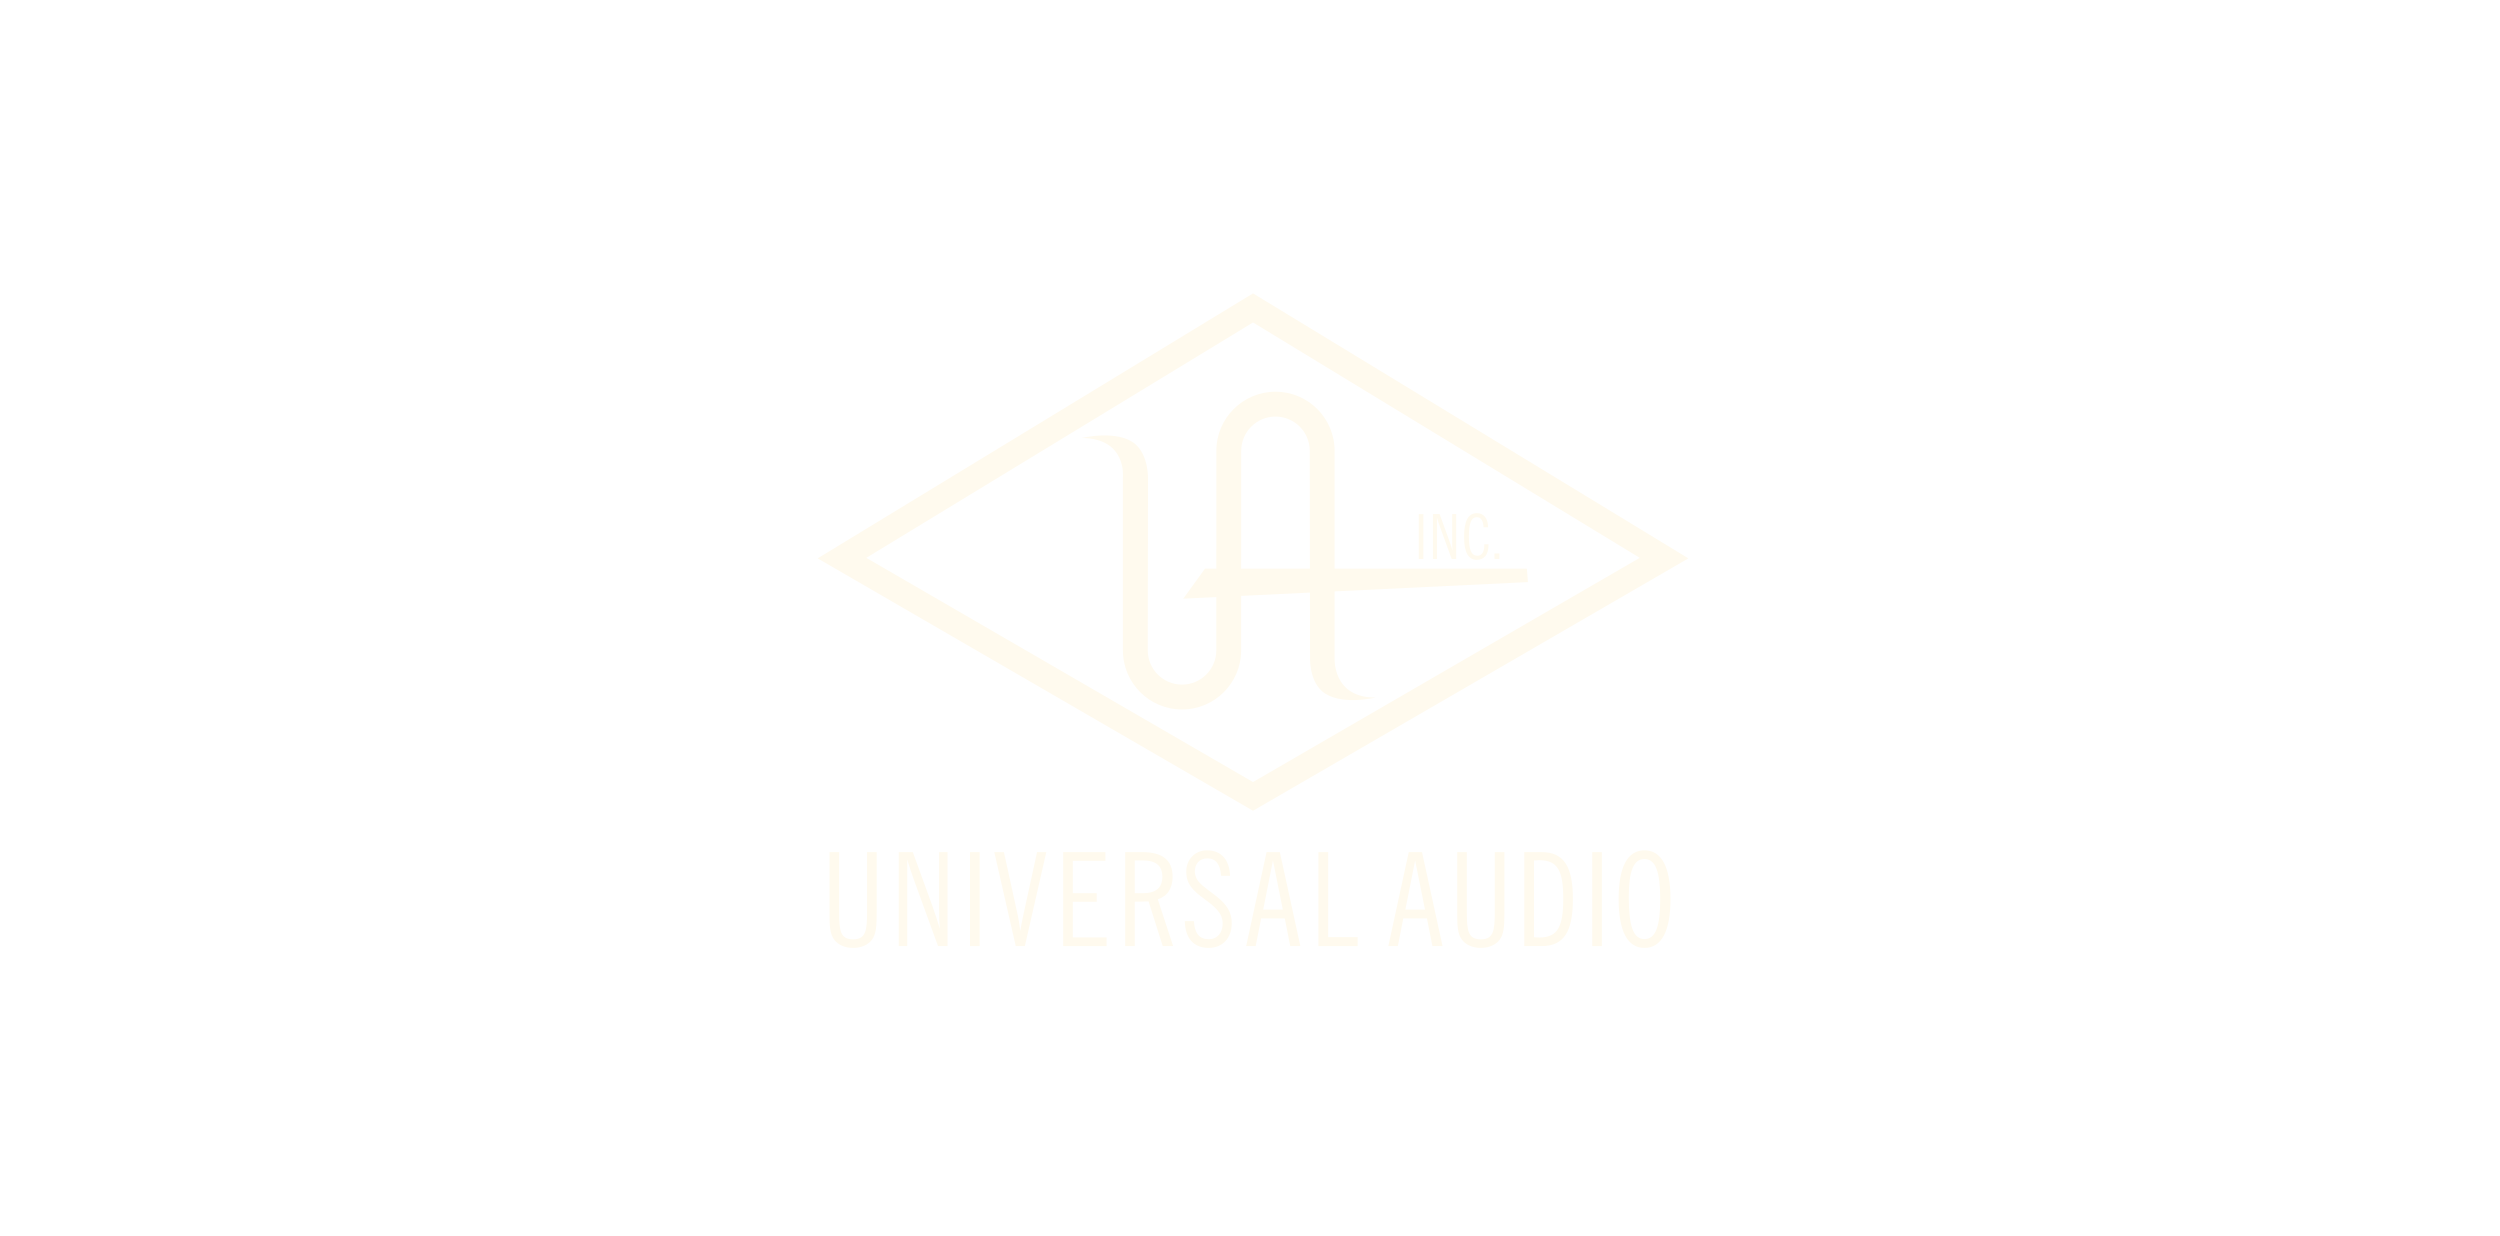
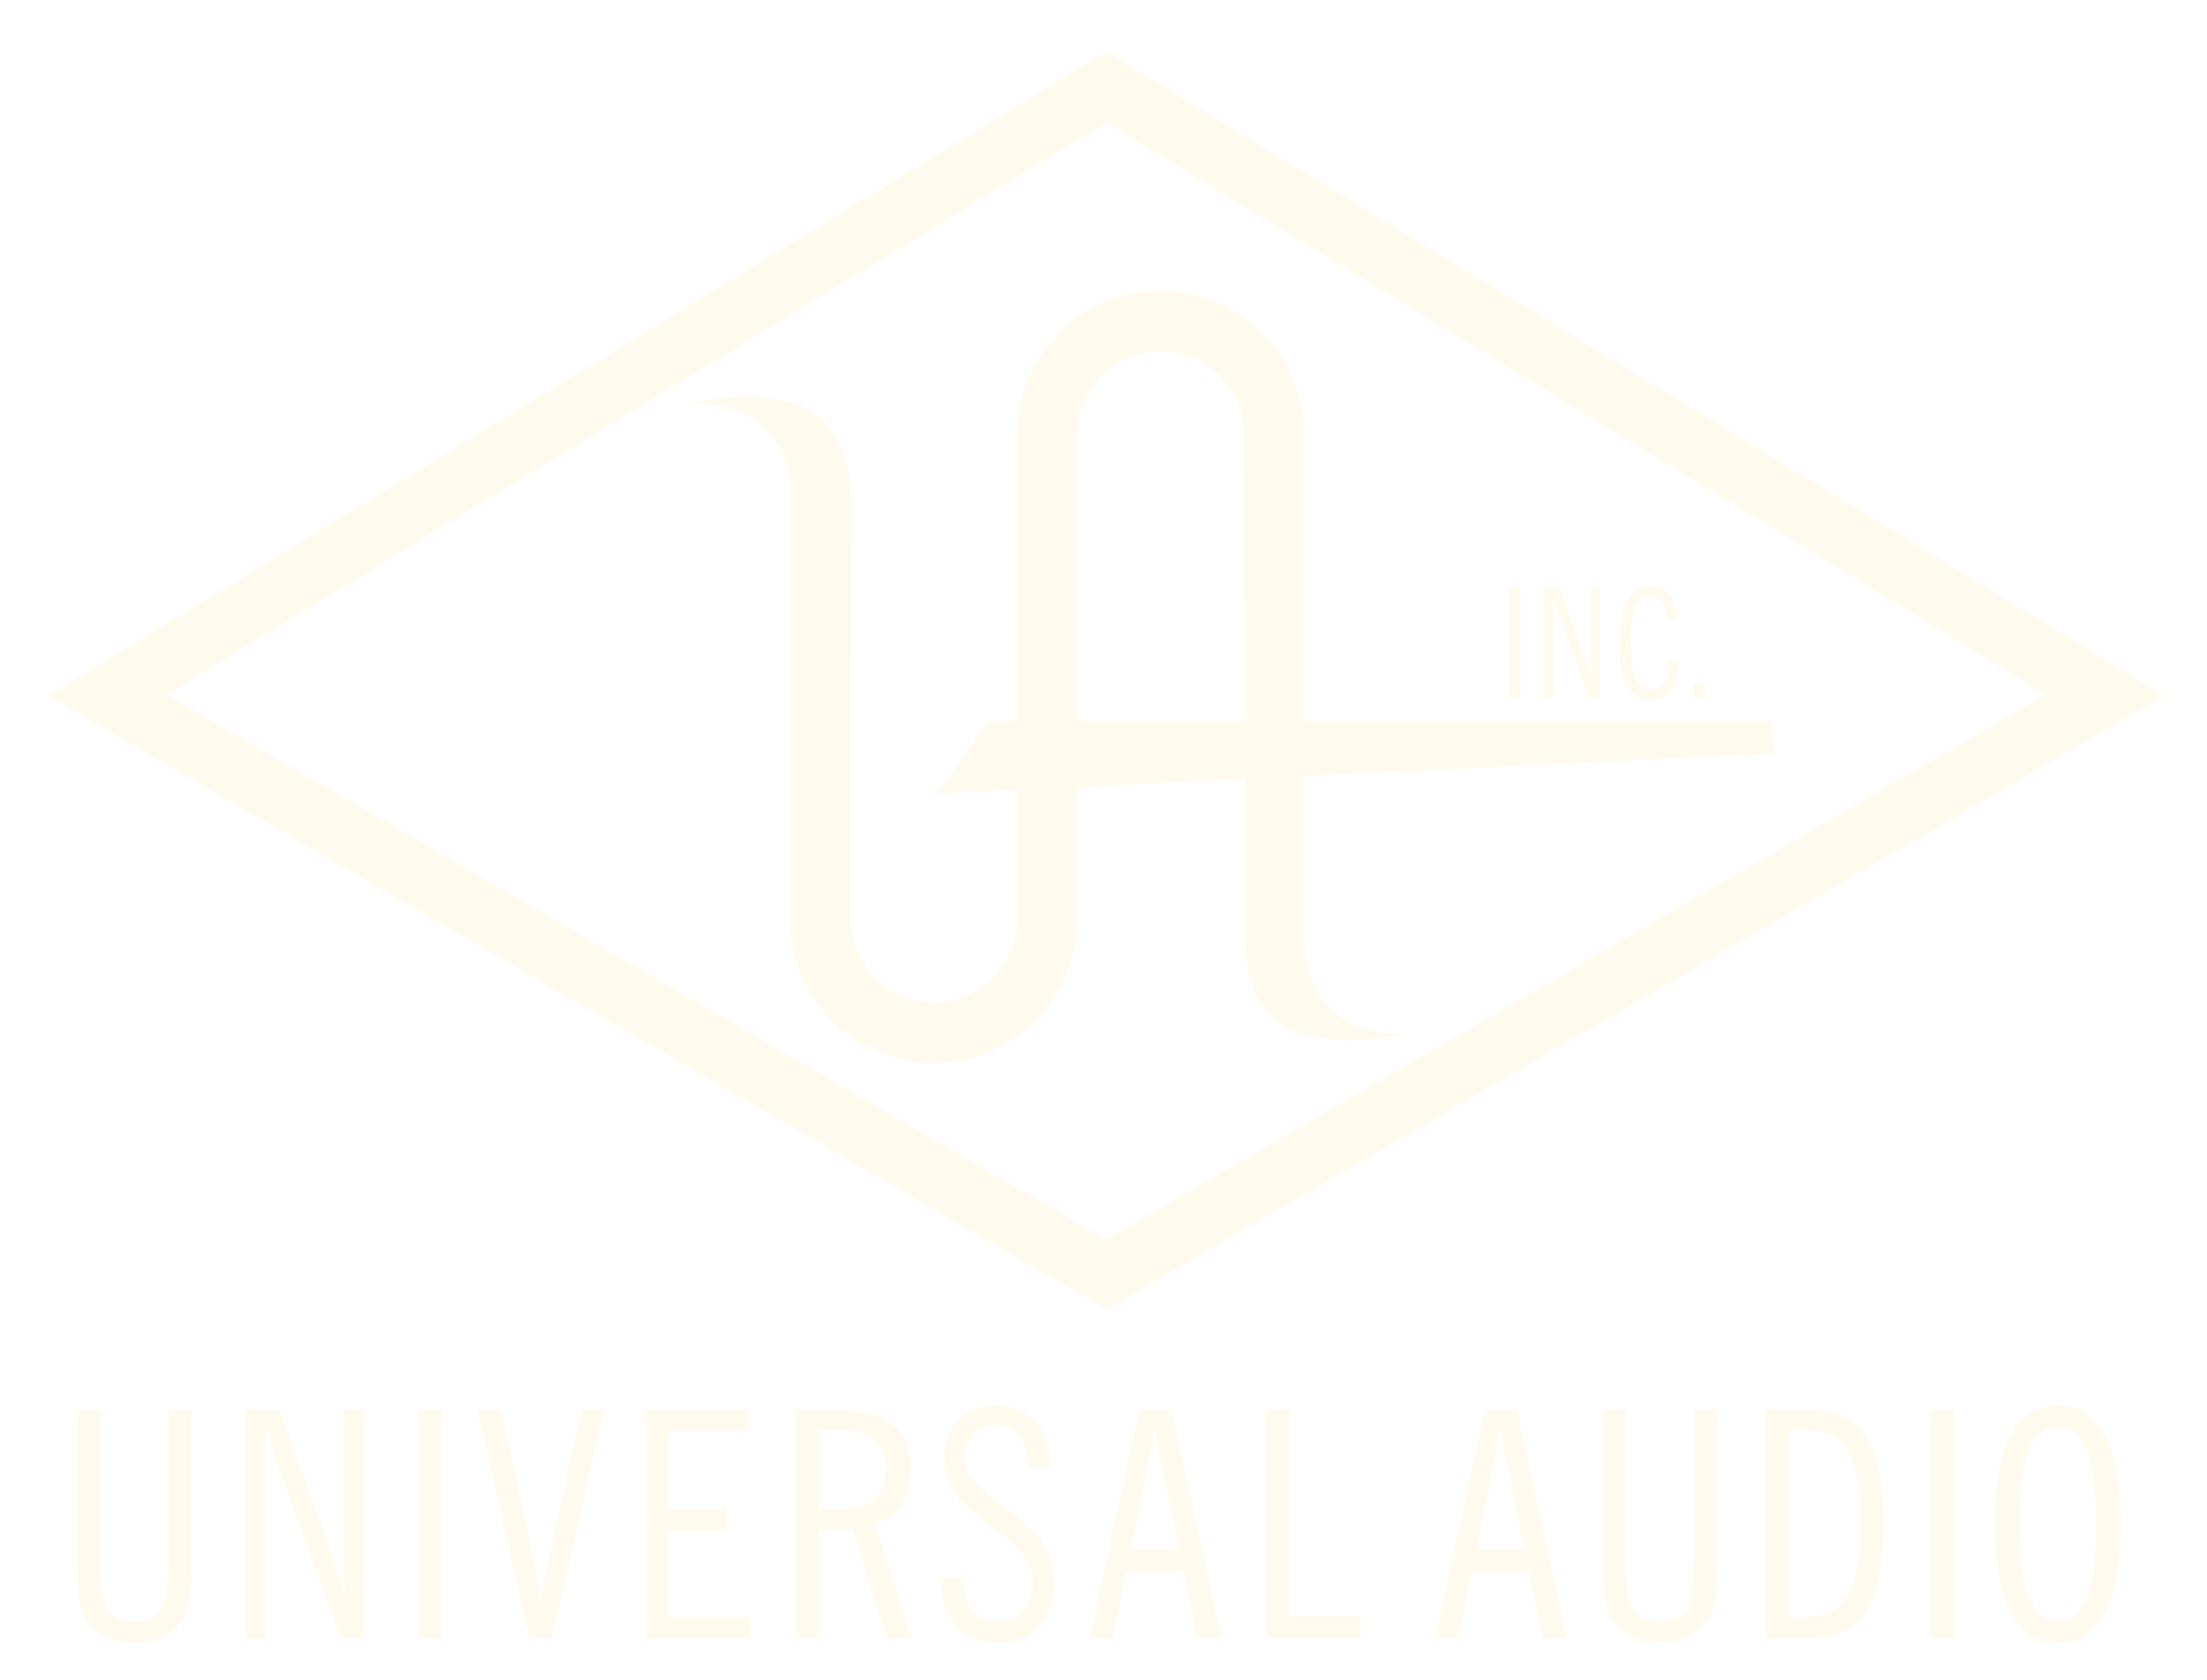
- <svg xmlns="http://www.w3.org/2000/svg" width="680" height="336" viewBox="0 0 680 336" fill="none">
+ <svg xmlns="http://www.w3.org/2000/svg" width="247" height="188" viewBox="217 74 247 188" fill="none">
  <path d="M340.819 79.8L222.399 151.878L340.819 220.524C380.287 197.636 419.761 174.759 459.232 151.878L340.819 79.8ZM235.628 151.733L340.819 87.707L446.006 151.733L340.812 212.719L235.628 151.733Z" fill="#FFFAEE" />
  <path d="M225.627 231.78H228.242V248.148C228.242 253.131 228.562 255.502 232.06 255.502C235.49 255.502 235.843 253.098 235.843 248.148V231.78H238.457V248.396C238.457 251.752 238.352 254.087 237.115 255.68C236.057 257.022 234.25 257.833 232.06 257.833C229.835 257.833 228.031 257.022 226.969 255.68C225.7 254.087 225.627 251.752 225.627 248.396V231.78Z" fill="#FFFAEE" />
  <path d="M246.766 233.761V257.337H244.468V231.779H248.286L253.556 246.274C254.297 248.361 255.003 250.482 255.64 252.638C255.429 250.445 255.428 248.569 255.428 247.052V231.779H257.724V257.337H255.145L248.712 239.666C247.934 237.543 247.297 235.564 246.766 233.761Z" fill="#FFFAEE" />
  <path d="M266.456 231.779H263.841V257.337H266.456V231.779Z" fill="#FFFAEE" />
  <path d="M270.451 231.78H273.066L276.885 249.207C277.096 250.127 277.274 251.469 277.521 253.203C277.732 251.967 277.979 250.585 278.299 249.102L282.081 231.78H284.591L278.761 257.338H276.284L270.451 231.78Z" fill="#FFFAEE" />
  <path d="M289.187 231.78H300.675V234.148H291.802V242.952H298.308V245.283H291.802V254.971H300.992V257.338H289.187V231.78Z" fill="#FFFAEE" />
  <path d="M310.891 242.951C314.389 242.951 316.156 241.467 316.156 238.5C316.156 235.492 314.425 234.045 310.891 234.045H308.661V242.951H310.891ZM306.047 231.779H310.712C316.229 231.779 318.949 233.972 318.949 238.5C318.949 241.609 317.535 243.766 314.92 244.613L319.091 257.338H316.262L312.411 245.177C311.527 245.213 310.607 245.249 309.687 245.249H308.661V257.338H306.047V231.779Z" fill="#FFFAEE" />
  <path d="M324.748 250.551C324.926 253.872 326.199 255.464 328.813 255.464C331.039 255.464 332.563 253.803 332.563 251.221C332.563 248.464 330.723 246.838 327.61 244.543C324.464 242.209 322.664 240.511 322.664 237.045C322.664 233.794 325.028 231.288 328.319 231.288C332.101 231.288 334.432 233.794 334.574 238.216H332.134C331.923 235.07 330.686 233.477 328.424 233.477C326.34 233.477 324.995 234.856 324.995 237.045C324.995 238.143 325.457 239.241 326.231 240.052C327.577 241.467 329.344 242.562 331.003 243.904C333.727 246.096 335.032 248.147 335.032 251.115C335.032 255.217 332.49 257.832 328.741 257.832C324.711 257.832 322.344 255.217 322.275 250.551H324.748Z" fill="#FFFAEE" />
  <path d="M348.927 247.405L346.239 234.044L343.592 247.405H348.927ZM344.508 231.779H348.116L353.698 257.337H350.942L349.458 249.809H343.025L341.541 257.337H338.959L344.508 231.779Z" fill="#FFFAEE" />
  <path d="M358.613 231.78H361.264V254.898H369.287V257.338H358.613V231.78Z" fill="#FFFAEE" />
  <path d="M387.597 247.405L384.913 234.044L382.262 247.405H387.597ZM383.182 231.779H386.786L392.372 257.337H389.615L388.128 249.809H381.695L380.211 257.337H377.629L383.182 231.779Z" fill="#FFFAEE" />
  <path d="M396.365 231.78H398.983V248.148C398.983 253.131 399.3 255.502 402.798 255.502C406.227 255.502 406.58 253.098 406.58 248.148V231.78H409.195V248.396C409.195 251.752 409.09 254.087 407.853 255.68C406.791 257.022 404.991 257.833 402.798 257.833C400.569 257.833 398.769 257.022 397.707 255.68C396.434 254.087 396.365 251.752 396.365 248.396V231.78Z" fill="#FFFAEE" />
  <path d="M417.254 254.935C417.748 254.971 418.243 255.007 418.668 255.007C423.756 255.007 425.207 251.967 425.207 244.436C425.207 236.977 423.756 233.973 418.705 233.973C418.243 233.973 417.748 234.009 417.254 234.042V254.935ZM414.603 231.78H419.341C425.385 231.78 427.825 235.74 427.825 244.508C427.825 253.345 425.421 257.338 419.341 257.338H414.603V231.78Z" fill="#FFFAEE" />
  <path d="M435.707 231.779H433.092V257.337H435.707V231.779Z" fill="#FFFAEE" />
  <path d="M443.027 243.941C443.027 251.68 444.158 255.429 447.304 255.429C450.38 255.429 451.58 251.862 451.58 244.541C451.58 237.224 450.344 233.653 447.304 233.653C444.3 233.653 443.027 237.013 443.027 243.941ZM440.27 244.541C440.27 235.741 442.707 231.286 447.304 231.286C451.9 231.286 454.37 235.741 454.37 244.541C454.37 253.346 451.9 257.833 447.304 257.833C442.707 257.833 440.27 253.346 440.27 244.541Z" fill="#FFFAEE" />
  <path d="M387.157 139.837H385.908V152.041H387.157V139.837Z" fill="#FFFAEE" />
  <path d="M390.853 140.782V152.039H389.755V139.835H391.578L394.094 146.757C394.45 147.752 394.787 148.765 395.09 149.793C394.988 148.748 394.988 147.851 394.988 147.129V139.835H396.086V152.039H394.856L391.783 143.601C391.41 142.589 391.107 141.642 390.853 140.782Z" fill="#FFFAEE" />
  <path d="M404.865 148.308C404.865 150.873 403.685 152.275 401.674 152.275C399.395 152.275 398.231 150.217 398.231 146.099C398.231 141.71 399.312 139.583 401.723 139.583C403.566 139.583 404.747 140.984 404.747 143.415H403.53C403.447 141.611 402.788 140.681 401.71 140.681C400.104 140.681 399.533 142.402 399.533 145.98C399.533 149.488 400.157 151.16 401.911 151.16C403.009 151.16 403.734 150.148 403.734 148.291V148.038H404.865V148.308Z" fill="#FFFAEE" />
  <path d="M407.835 150.537H406.5V152.038H407.835V150.537Z" fill="#FFFAEE" />
  <path d="M337.591 154.672L337.607 122.634C337.617 117.481 341.778 113.316 346.932 113.306C352.083 113.316 356.251 117.481 356.254 122.634L356.297 154.672H337.591ZM363.014 160.858L415.594 158.332L415.311 154.672H363.014V122.634C363.014 113.751 355.815 106.553 346.932 106.546C338.046 106.553 330.851 113.751 330.851 122.634L330.838 154.672H327.754L321.846 162.837L330.838 162.408V176.893C330.828 182.041 326.66 186.209 321.509 186.215C316.362 186.209 312.194 182.041 312.187 176.893C312.207 161.348 312.244 145.803 312.26 130.258C312.26 130.258 312.478 124.099 308.89 120.874C304.138 116.719 294.253 119.136 294.253 119.136C306.496 119.205 305.428 129.694 305.428 129.694L305.428 176.893C305.431 185.777 312.623 192.975 321.509 192.975C330.392 192.975 337.591 185.777 337.591 176.893V162.081L356.307 161.181L356.33 178.605C356.33 178.605 355.98 184.761 359.571 187.989C364.32 192.141 374.208 189.724 374.208 189.724C362.48 189.865 363.014 179.165 363.014 179.165" fill="#FFFAEE" />
</svg>
